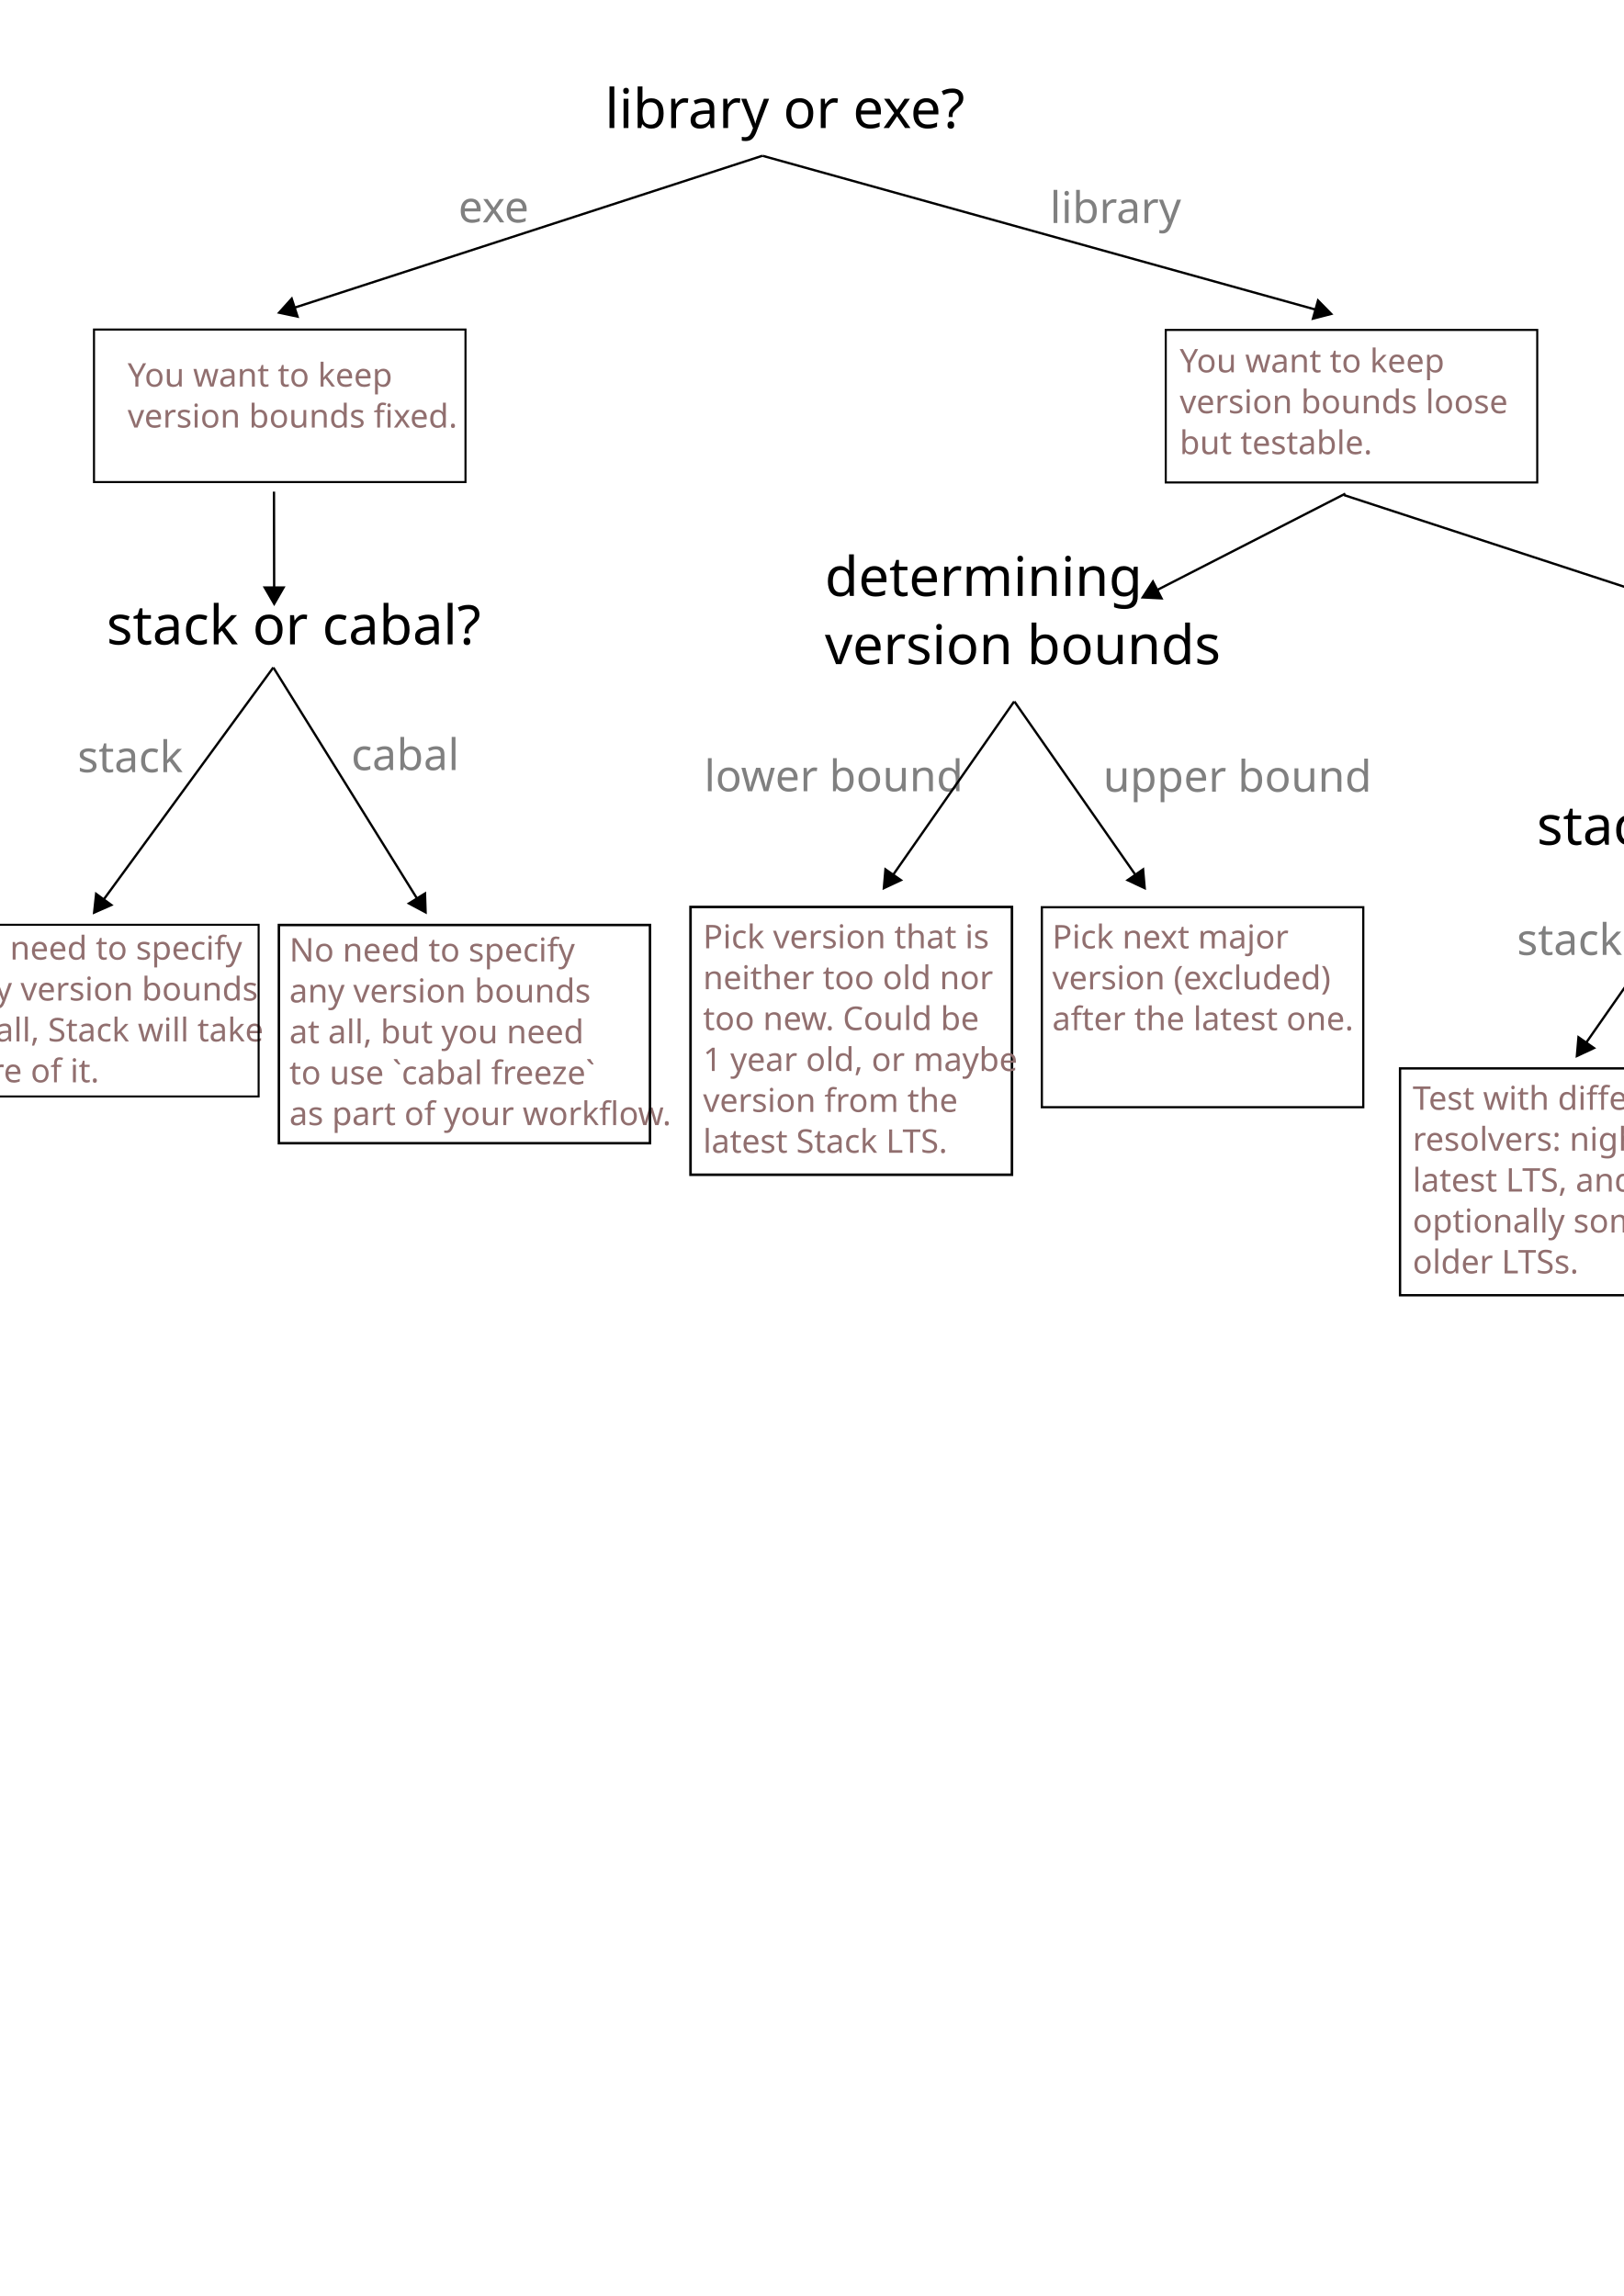
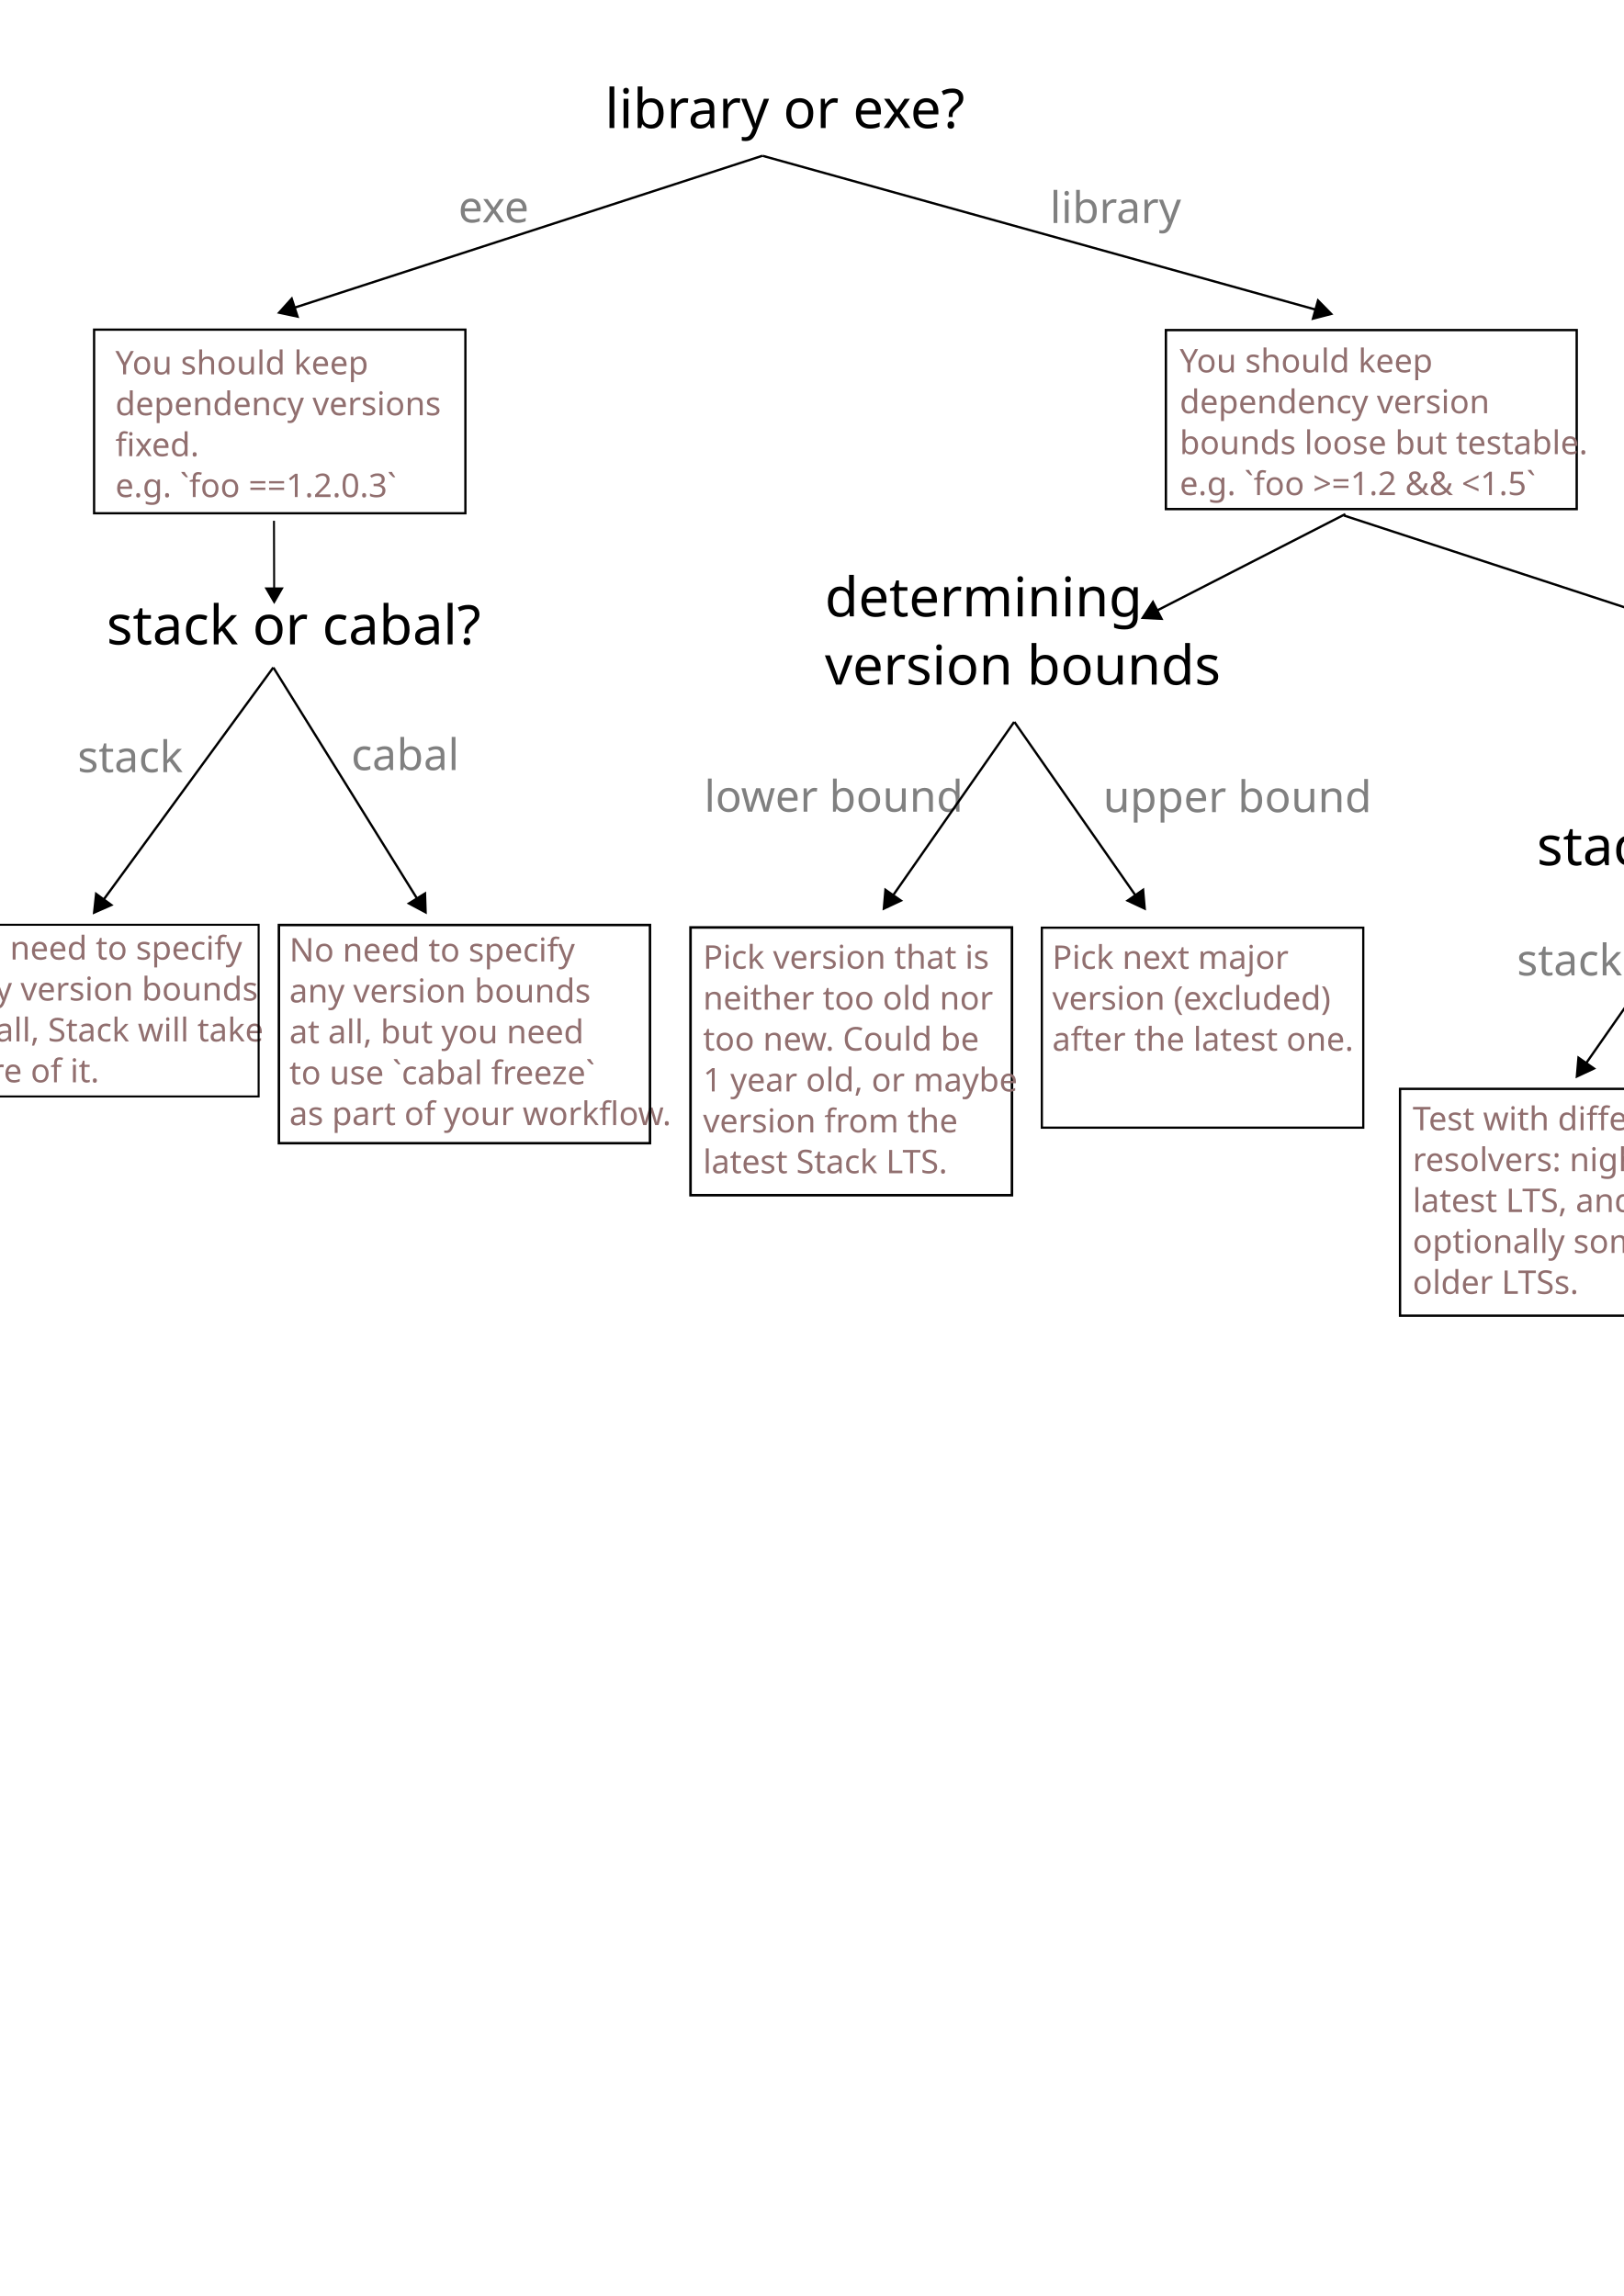
<svg xmlns="http://www.w3.org/2000/svg" width="210mm" height="297mm" viewBox="0 0 210 297" version="1.1" id="svg5">
  <defs id="defs2">
    <marker style="overflow:visible" id="marker85626" refX="0.0" refY="0.0" orient="auto">
      <path transform="scale(0.8)" style="fill-rule:evenodd;fill:context-stroke;stroke:context-stroke;stroke-width:1.0pt" d="M 5.77,0.0 L -2.88,5.0 L -2.88,-5.0 L 5.77,0.0 z " id="path85624" />
    </marker>
    <marker style="overflow:visible" id="TriangleOutL" refX="0.0" refY="0.0" orient="auto">
      <path transform="scale(0.8)" style="fill-rule:evenodd;fill:context-stroke;stroke:context-stroke;stroke-width:1.0pt" d="M 5.77,0.0 L -2.88,5.0 L -2.88,-5.0 L 5.77,0.0 z " id="path11861" />
    </marker>
    <marker style="overflow:visible" id="marker11989" refX="0.0" refY="0.0" orient="auto">
      <path transform="scale(-0.8)" style="fill-rule:evenodd;fill:context-stroke;stroke:context-stroke;stroke-width:1.0pt" d="M 5.77,0.0 L -2.88,5.0 L -2.88,-5.0 L 5.77,0.0 z " id="path11987" />
    </marker>
    <marker style="overflow:visible" id="TriangleInL" refX="0.0" refY="0.0" orient="auto">
      <path transform="scale(-0.8)" style="fill-rule:evenodd;fill:context-stroke;stroke:context-stroke;stroke-width:1.0pt" d="M 5.77,0.0 L -2.88,5.0 L -2.88,-5.0 L 5.77,0.0 z " id="path11852" />
    </marker>
  </defs>
  <g id="layer1">
    <text xml:space="preserve" style="font-style:normal;font-weight:normal;font-size:7.056px;line-height:1.25;font-family:sans-serif;fill:#000000;fill-opacity:1;stroke:none;stroke-width:0.265" x="78.234" y="16.559" id="text2594">
      <tspan id="tspan2592" style="font-size:7.056px;stroke-width:0.265" x="78.234" y="16.559">library or exe?</tspan>
    </text>
    <path style="fill:none;stroke:#000000;stroke-width:0.3;stroke-linecap:butt;stroke-linejoin:miter;stroke-opacity:1;stroke-miterlimit:4;stroke-dasharray:none;marker-end:url(#TriangleOutL)" d="M 98.604,20.149 37.437,40.011" id="path11715" />
    <text xml:space="preserve" style="font-style:normal;font-weight:normal;font-size:5.644px;line-height:1.25;font-family:sans-serif;fill:#808080;fill-opacity:1;stroke:none;stroke-width:0.265" x="59.276" y="28.768" id="text12124">
      <tspan id="tspan12122" style="font-size:5.644px;stroke-width:0.265;fill:#808080" x="59.276" y="28.768">exe</tspan>
    </text>
    <path style="fill:none;stroke:#000000;stroke-width:0.3;stroke-linecap:butt;stroke-linejoin:miter;stroke-miterlimit:4;stroke-dasharray:none;stroke-opacity:1;marker-end:url(#TriangleOutL)" d="M 98.631,20.155 170.814,40.232" id="path14856" />
    <text xml:space="preserve" style="font-style:normal;font-weight:normal;font-size:7.056px;line-height:1.25;font-family:sans-serif;fill:#000000;fill-opacity:1;stroke:none;stroke-width:0.265" x="13.782" y="83.352" id="text15267">
      <tspan id="tspan15265" style="font-size:7.056px;stroke-width:0.265" x="13.782" y="83.352">stack or cabal?</tspan>
    </text>
    <path style="fill:none;stroke:#000000;stroke-width:0.3;stroke-linecap:butt;stroke-linejoin:miter;stroke-miterlimit:4;stroke-dasharray:none;stroke-opacity:1;marker-end:url(#TriangleOutL)" d="M 35.346,86.343 13.002,116.916" id="path18185" />
    <path style="fill:none;stroke:#000000;stroke-width:0.3;stroke-linecap:butt;stroke-linejoin:miter;stroke-miterlimit:4;stroke-dasharray:none;stroke-opacity:1;marker-end:url(#TriangleOutL)" d="M 35.359,86.352 54.302,116.818" id="path23231" />
    <text xml:space="preserve" style="font-style:normal;font-weight:normal;font-size:5.644px;line-height:1.25;font-family:sans-serif;fill:#808080;fill-opacity:1;stroke:none;stroke-width:0.265" x="10.031" y="99.881" id="text23239">
      <tspan id="tspan23237" style="font-size:5.644px;fill:#808080;stroke-width:0.265" x="10.031" y="99.881">stack</tspan>
    </text>
    <text xml:space="preserve" style="font-style:normal;font-weight:normal;font-size:4.233px;line-height:1.25;font-family:sans-serif;fill:#916f6f;fill-opacity:1;stroke:none;stroke-width:0.265" x="-5.597" y="124.127" id="text24797">
      <tspan style="font-size:4.233px;fill:#916f6f;stroke-width:0.265" x="-5.597" y="124.127" id="tspan34519">No need to specify</tspan>
      <tspan style="font-size:4.233px;fill:#916f6f;stroke-width:0.265" x="-5.597" y="129.418" id="tspan34523">any version bounds</tspan>
      <tspan style="font-size:4.233px;fill:#916f6f;stroke-width:0.265" x="-5.597" y="134.71" id="tspan42005">at all, Stack will take</tspan>
      <tspan style="font-size:4.233px;fill:#916f6f;stroke-width:0.265" x="-5.597" y="140.002" id="tspan162962">care of it.</tspan>
    </text>
    <text xml:space="preserve" style="font-style:normal;font-weight:normal;font-size:4.233px;line-height:1.25;font-family:sans-serif;fill:#916f6f;fill-opacity:1;stroke:none;stroke-width:0.265" x="37.431" y="124.374" id="text43533">
      <tspan style="font-size:4.233px;fill:#916f6f;stroke-width:0.265" x="37.431" y="124.374" id="tspan43527">No need to specify</tspan>
      <tspan style="font-size:4.233px;fill:#916f6f;stroke-width:0.265" x="37.431" y="129.666" id="tspan43529">any version bounds</tspan>
      <tspan style="font-size:4.233px;fill:#916f6f;stroke-width:0.265" x="37.431" y="134.957" id="tspan43531">at all, but you need</tspan>
      <tspan style="font-size:4.233px;fill:#916f6f;stroke-width:0.265" x="37.431" y="140.249" id="tspan48815">to use `cabal freeze`</tspan>
      <tspan style="font-size:4.233px;fill:#916f6f;stroke-width:0.265" x="37.431" y="145.54" id="tspan48817">as part of your workflow.</tspan>
    </text>
    <text xml:space="preserve" style="font-style:normal;font-weight:normal;font-size:5.644px;line-height:1.25;font-family:sans-serif;fill:#808080;fill-opacity:1;stroke:none;stroke-width:0.265" x="45.426" y="99.612" id="text62419">
      <tspan id="tspan62417" style="font-size:5.644px;fill:#808080;stroke-width:0.265" x="45.426" y="99.612">cabal</tspan>
    </text>
    <text xml:space="preserve" style="font-style:normal;font-weight:normal;font-size:5.644px;line-height:1.25;font-family:sans-serif;fill:#808080;fill-opacity:1;stroke:none;stroke-width:0.265" x="135.782" y="28.844" id="text64568">
      <tspan id="tspan64566" style="font-size:5.644px;fill:#808080;stroke-width:0.265" x="135.782" y="28.844">library</tspan>
    </text>
    <rect style="fill:none;stroke:#000000;stroke-width:0.26;stroke-miterlimit:4;stroke-dasharray:none" id="rect68363" width="40.359" height="22.209" x="-6.909" y="119.624" />
    <rect style="fill:none;stroke:#000000;stroke-width:0.32;stroke-miterlimit:4;stroke-dasharray:none" id="rect68467" width="47.995" height="28.227" x="36.07" y="119.653" />
-     <rect style="fill:none;stroke:#000000;stroke-width:0.267;stroke-miterlimit:4;stroke-dasharray:none" id="rect68469" width="48.047" height="19.73" x="12.157" y="42.628" />
-     <text xml:space="preserve" style="font-style:normal;font-weight:normal;font-size:4.233px;line-height:1.25;font-family:sans-serif;fill:#916f6f;fill-opacity:1;stroke:none;stroke-width:0.265" x="16.506" y="50.009" id="text68481">
-       <tspan style="font-size:4.233px;fill:#916f6f;stroke-width:0.265" x="16.506" y="50.009" id="tspan68479">You want to keep</tspan>
-       <tspan style="font-size:4.233px;fill:#916f6f;stroke-width:0.265" x="16.506" y="55.301" id="tspan76933">version bounds fixed.</tspan>
+     <rect style="fill:none;stroke:#000000;stroke-width:0.293;stroke-miterlimit:4;stroke-dasharray:none" id="rect68469" width="48.021" height="23.752" x="12.17" y="42.641" />
+     <text xml:space="preserve" style="font-style:normal;font-weight:normal;font-size:4.233px;line-height:1.25;font-family:sans-serif;fill:#916f6f;fill-opacity:1;stroke:none;stroke-width:0.265" x="14.919" y="48.422" id="text68481">
+       <tspan style="font-size:4.233px;fill:#916f6f;stroke-width:0.265" x="14.919" y="48.422" id="tspan68479">You should keep</tspan>
+       <tspan style="font-size:4.233px;fill:#916f6f;stroke-width:0.265" x="14.919" y="53.713" id="tspan76933">dependency versions</tspan>
+       <tspan style="font-size:4.233px;fill:#916f6f;stroke-width:0.265" x="14.919" y="59.005" id="tspan234823">fixed.</tspan>
+       <tspan style="font-size:4.233px;fill:#916f6f;stroke-width:0.265" x="14.919" y="64.297" id="tspan256537">e.g. `foo ==1.2.0.3`</tspan>
    </text>
-     <path style="fill:none;stroke:#000000;stroke-width:0.3;stroke-linecap:butt;stroke-linejoin:miter;stroke-miterlimit:4;stroke-dasharray:none;stroke-opacity:1;marker-end:url(#TriangleOutL)" d="m 35.434,63.601 0.025,13.101" id="path78071" />
-     <rect style="fill:none;stroke:#000000;stroke-width:0.267;stroke-miterlimit:4;stroke-dasharray:none" id="rect78247" width="48.047" height="19.73" x="150.771" y="42.678" />
+     <path style="fill:none;stroke:#000000;stroke-width:0.253;stroke-linecap:butt;stroke-linejoin:miter;stroke-miterlimit:4;stroke-dasharray:none;stroke-opacity:1;marker-end:url(#TriangleOutL)" d="m 35.434,67.368 0.025,9.334" id="path78071" />
+     <rect style="fill:none;stroke:#000000;stroke-width:0.305;stroke-miterlimit:4;stroke-dasharray:none" id="rect78247" width="53.132" height="23.155" x="150.79" y="42.697" />
    <text xml:space="preserve" style="font-style:normal;font-weight:normal;font-size:4.233px;line-height:1.25;font-family:sans-serif;fill:#916f6f;fill-opacity:1;stroke:none;stroke-width:0.265" x="152.574" y="48.161" id="text78255">
-       <tspan style="font-size:4.233px;fill:#916f6f;stroke-width:0.265" x="152.574" y="48.161" id="tspan78249">You want to keep</tspan>
-       <tspan style="font-size:4.233px;fill:#916f6f;stroke-width:0.265" x="152.574" y="53.452" id="tspan78253">version bounds loose</tspan>
-       <tspan style="font-size:4.233px;fill:#916f6f;stroke-width:0.265" x="152.574" y="58.744" id="tspan82937">but testable.</tspan>
+       <tspan style="font-size:4.233px;fill:#916f6f;stroke-width:0.265" x="152.574" y="48.161" id="tspan78249">You should keep</tspan>
+       <tspan style="font-size:4.233px;fill:#916f6f;stroke-width:0.265" x="152.574" y="53.452" id="tspan78253">dependency version</tspan>
+       <tspan style="font-size:4.233px;fill:#916f6f;stroke-width:0.265" x="152.574" y="58.744" id="tspan82937">bounds loose but testable.</tspan>
+       <tspan style="font-size:4.233px;fill:#916f6f;stroke-width:0.265" x="152.574" y="64.036" id="tspan267537">e.g. `foo &gt;=1.2 &amp;&amp; &lt;1.5`</tspan>
    </text>
-     <text xml:space="preserve" style="font-style:normal;font-weight:normal;font-size:5.644px;line-height:1.25;font-family:sans-serif;fill:#808080;fill-opacity:1;stroke:none;stroke-width:0.265" x="91.073" y="102.349" id="text87548">
-       <tspan id="tspan87546" style="font-size:5.644px;fill:#808080;stroke-width:0.265" x="91.073" y="102.349">lower bound</tspan>
+     <text xml:space="preserve" style="font-style:normal;font-weight:normal;font-size:5.644px;line-height:1.25;font-family:sans-serif;fill:#808080;fill-opacity:1;stroke:none;stroke-width:0.265" x="91.073" y="104.995" id="text87548">
+       <tspan id="tspan87546" style="font-size:5.644px;fill:#808080;stroke-width:0.265" x="91.073" y="104.995">lower bound</tspan>
    </text>
-     <text xml:space="preserve" style="font-style:normal;font-weight:normal;font-size:5.644px;line-height:1.25;font-family:sans-serif;fill:#808080;fill-opacity:1;stroke:none;stroke-width:0.265" x="142.673" y="102.405" id="text89358">
-       <tspan id="tspan89356" style="font-size:5.644px;fill:#808080;stroke-width:0.265" x="142.673" y="102.405">upper bound</tspan>
+     <text xml:space="preserve" style="font-style:normal;font-weight:normal;font-size:5.644px;line-height:1.25;font-family:sans-serif;fill:#808080;fill-opacity:1;stroke:none;stroke-width:0.265" x="142.673" y="105.05" id="text89358">
+       <tspan id="tspan89356" style="font-size:5.644px;fill:#808080;stroke-width:0.265" x="142.673" y="105.05">upper bound</tspan>
    </text>
-     <rect style="fill:none;stroke:#000000;stroke-width:0.33;stroke-miterlimit:4;stroke-dasharray:none" id="rect93164" width="41.571" height="34.637" x="89.308" y="117.323" />
-     <text xml:space="preserve" style="font-style:normal;font-weight:normal;font-size:4.233px;line-height:1.25;font-family:sans-serif;fill:#916f6f;fill-opacity:1;stroke:none;stroke-width:0.265" x="90.928" y="122.661" id="text93172">
-       <tspan style="font-size:4.233px;fill:#916f6f;stroke-width:0.265" x="90.928" y="122.661" id="tspan117083">Pick version that is</tspan>
-       <tspan style="font-size:4.233px;fill:#916f6f;stroke-width:0.265" x="90.928" y="127.952" id="tspan127613">neither too old nor</tspan>
-       <tspan style="font-size:4.233px;fill:#916f6f;stroke-width:0.265" x="90.928" y="133.244" id="tspan207515">too new. Could be</tspan>
-       <tspan style="font-size:4.233px;fill:#916f6f;stroke-width:0.265" x="90.928" y="138.536" id="tspan207523">1 year old, or maybe</tspan>
-       <tspan style="font-size:4.233px;fill:#916f6f;stroke-width:0.265" x="90.928" y="143.827" id="tspan207527">version from the</tspan>
-       <tspan style="font-size:4.233px;fill:#916f6f;stroke-width:0.265" x="90.928" y="149.119" id="tspan138011">latest Stack LTS.</tspan>
+     <rect style="fill:none;stroke:#000000;stroke-width:0.33;stroke-miterlimit:4;stroke-dasharray:none" id="rect93164" width="41.571" height="34.637" x="89.308" y="119.969" />
+     <text xml:space="preserve" style="font-style:normal;font-weight:normal;font-size:4.233px;line-height:1.25;font-family:sans-serif;fill:#916f6f;fill-opacity:1;stroke:none;stroke-width:0.265" x="90.928" y="125.306" id="text93172">
+       <tspan style="font-size:4.233px;fill:#916f6f;stroke-width:0.265" x="90.928" y="125.306" id="tspan117083">Pick version that is</tspan>
+       <tspan style="font-size:4.233px;fill:#916f6f;stroke-width:0.265" x="90.928" y="130.598" id="tspan127613">neither too old nor</tspan>
+       <tspan style="font-size:4.233px;fill:#916f6f;stroke-width:0.265" x="90.928" y="135.89" id="tspan207515">too new. Could be</tspan>
+       <tspan style="font-size:4.233px;fill:#916f6f;stroke-width:0.265" x="90.928" y="141.181" id="tspan207523">1 year old, or maybe</tspan>
+       <tspan style="font-size:4.233px;fill:#916f6f;stroke-width:0.265" x="90.928" y="146.473" id="tspan207527">version from the</tspan>
+       <tspan style="font-size:4.233px;fill:#916f6f;stroke-width:0.265" x="90.928" y="151.765" id="tspan138011">latest Stack LTS.</tspan>
    </text>
-     <rect style="fill:none;stroke:#000000;stroke-width:0.285;stroke-miterlimit:4;stroke-dasharray:none" id="rect139731" width="41.571" height="25.867" x="134.746" y="117.356" />
-     <text xml:space="preserve" style="font-style:normal;font-weight:normal;font-size:4.233px;line-height:1.25;font-family:sans-serif;fill:#916f6f;fill-opacity:1;stroke:none;stroke-width:0.265" x="136.098" y="122.682" id="text139743">
-       <tspan style="font-size:4.233px;fill:#916f6f;stroke-width:0.265" x="136.098" y="122.682" id="tspan139741">Pick next major</tspan>
-       <tspan style="font-size:4.233px;fill:#916f6f;stroke-width:0.265" x="136.098" y="127.974" id="tspan147800">version (excluded)</tspan>
-       <tspan style="font-size:4.233px;fill:#916f6f;stroke-width:0.265" x="136.098" y="133.266" id="tspan156840">after the latest one.</tspan>
+     <rect style="fill:none;stroke:#000000;stroke-width:0.285;stroke-miterlimit:4;stroke-dasharray:none" id="rect139731" width="41.571" height="25.867" x="134.746" y="120.002" />
+     <text xml:space="preserve" style="font-style:normal;font-weight:normal;font-size:4.233px;line-height:1.25;font-family:sans-serif;fill:#916f6f;fill-opacity:1;stroke:none;stroke-width:0.265" x="136.098" y="125.328" id="text139743">
+       <tspan style="font-size:4.233px;fill:#916f6f;stroke-width:0.265" x="136.098" y="125.328" id="tspan139741">Pick next major</tspan>
+       <tspan style="font-size:4.233px;fill:#916f6f;stroke-width:0.265" x="136.098" y="130.62" id="tspan147800">version (excluded)</tspan>
+       <tspan style="font-size:4.233px;fill:#916f6f;stroke-width:0.265" x="136.098" y="135.911" id="tspan156840">after the latest one.</tspan>
    </text>
-     <path style="fill:none;stroke:#000000;stroke-width:0.3;stroke-linecap:butt;stroke-linejoin:miter;stroke-miterlimit:4;stroke-dasharray:none;stroke-opacity:1;marker-end:url(#TriangleOutL)" d="M 173.998,63.855 149.043,76.635" id="path145616" />
-     <text xml:space="preserve" style="font-style:normal;font-weight:normal;font-size:7.056px;line-height:1.25;font-family:sans-serif;fill:#000000;fill-opacity:1;stroke:none;stroke-width:0.265" x="106.684" y="77.087" id="text199852">
-       <tspan id="tspan199850" style="font-size:7.056px;stroke-width:0.265" x="106.684" y="77.087">determining</tspan>
-       <tspan style="font-size:7.056px;stroke-width:0.265" x="106.684" y="85.907" id="tspan202666">version bounds</tspan>
+     <path style="fill:none;stroke:#000000;stroke-width:0.3;stroke-linecap:butt;stroke-linejoin:miter;stroke-miterlimit:4;stroke-dasharray:none;stroke-opacity:1;marker-end:url(#TriangleOutL)" d="M 173.998,66.5 149.043,79.281" id="path145616" />
+     <text xml:space="preserve" style="font-style:normal;font-weight:normal;font-size:7.056px;line-height:1.25;font-family:sans-serif;fill:#000000;fill-opacity:1;stroke:none;stroke-width:0.265" x="106.684" y="79.733" id="text199852">
+       <tspan id="tspan199850" style="font-size:7.056px;stroke-width:0.265" x="106.684" y="79.733">determining</tspan>
+       <tspan style="font-size:7.056px;stroke-width:0.265" x="106.684" y="88.553" id="tspan202666">version bounds</tspan>
    </text>
-     <path style="fill:none;stroke:#000000;stroke-width:0.3;stroke-linecap:butt;stroke-linejoin:miter;stroke-miterlimit:4;stroke-dasharray:none;stroke-opacity:1;marker-end:url(#TriangleOutL)" d="m 131.162,90.741 -16.046,22.991" id="path205128" />
-     <path style="fill:none;stroke:#000000;stroke-width:0.3;stroke-linecap:butt;stroke-linejoin:miter;stroke-miterlimit:4;stroke-dasharray:none;stroke-opacity:1;marker-end:url(#TriangleOutL)" d="m 131.197,90.741 16.046,22.991" id="path205271" />
-     <path style="fill:none;stroke:#000000;stroke-width:0.3;stroke-linecap:butt;stroke-linejoin:miter;stroke-miterlimit:4;stroke-dasharray:none;stroke-opacity:1;marker-end:url(#TriangleOutL)" d="m 173.825,64.042 42.251,13.823" id="path215537" />
-     <text xml:space="preserve" style="font-style:normal;font-weight:normal;font-size:7.056px;line-height:1.25;font-family:sans-serif;fill:#000000;fill-opacity:1;stroke:none;stroke-width:0.265" x="210.383" y="86.984" id="text215547">
-       <tspan style="font-size:7.056px;stroke-width:0.265" x="210.383" y="86.984" id="tspan215545">testing</tspan>
+     <path style="fill:none;stroke:#000000;stroke-width:0.3;stroke-linecap:butt;stroke-linejoin:miter;stroke-miterlimit:4;stroke-dasharray:none;stroke-opacity:1;marker-end:url(#TriangleOutL)" d="m 131.162,93.387 -16.046,22.991" id="path205128" />
+     <path style="fill:none;stroke:#000000;stroke-width:0.3;stroke-linecap:butt;stroke-linejoin:miter;stroke-miterlimit:4;stroke-dasharray:none;stroke-opacity:1;marker-end:url(#TriangleOutL)" d="m 131.197,93.387 16.046,22.991" id="path205271" />
+     <path style="fill:none;stroke:#000000;stroke-width:0.3;stroke-linecap:butt;stroke-linejoin:miter;stroke-miterlimit:4;stroke-dasharray:none;stroke-opacity:1;marker-end:url(#TriangleOutL)" d="m 173.825,66.687 42.251,13.823" id="path215537" />
+     <text xml:space="preserve" style="font-style:normal;font-weight:normal;font-size:7.056px;line-height:1.25;font-family:sans-serif;fill:#000000;fill-opacity:1;stroke:none;stroke-width:0.265" x="210.383" y="89.63" id="text215547">
+       <tspan style="font-size:7.056px;stroke-width:0.265" x="210.383" y="89.63" id="tspan215545">testing</tspan>
    </text>
-     <path style="fill:none;stroke:#000000;stroke-width:0.3;stroke-linecap:butt;stroke-linejoin:miter;stroke-miterlimit:4;stroke-dasharray:none;stroke-opacity:1;marker-end:url(#TriangleOutL)" d="m 220.795,112.457 -16.046,22.991" id="path220435" />
-     <path style="fill:none;stroke:#000000;stroke-width:0.3;stroke-linecap:butt;stroke-linejoin:miter;stroke-miterlimit:4;stroke-dasharray:none;stroke-opacity:1;marker-end:url(#TriangleOutL)" d="m 220.795,112.457 16.046,22.991" id="path220441" />
-     <text xml:space="preserve" style="font-style:normal;font-weight:normal;font-size:5.644px;line-height:1.25;font-family:sans-serif;fill:#808080;fill-opacity:1;stroke:none;stroke-width:0.265" x="196.189" y="123.522" id="text220529">
-       <tspan id="tspan220527" style="font-size:5.644px;fill:#808080;stroke-width:0.265" x="196.189" y="123.522">stack</tspan>
+     <path style="fill:none;stroke:#000000;stroke-width:0.3;stroke-linecap:butt;stroke-linejoin:miter;stroke-miterlimit:4;stroke-dasharray:none;stroke-opacity:1;marker-end:url(#TriangleOutL)" d="m 220.795,115.103 -16.046,22.991" id="path220435" />
+     <path style="fill:none;stroke:#000000;stroke-width:0.3;stroke-linecap:butt;stroke-linejoin:miter;stroke-miterlimit:4;stroke-dasharray:none;stroke-opacity:1;marker-end:url(#TriangleOutL)" d="m 220.795,115.103 16.046,22.991" id="path220441" />
+     <text xml:space="preserve" style="font-style:normal;font-weight:normal;font-size:5.644px;line-height:1.25;font-family:sans-serif;fill:#808080;fill-opacity:1;stroke:none;stroke-width:0.265" x="196.189" y="126.168" id="text220529">
+       <tspan id="tspan220527" style="font-size:5.644px;fill:#808080;stroke-width:0.265" x="196.189" y="126.168">stack</tspan>
    </text>
-     <text xml:space="preserve" style="font-style:normal;font-weight:normal;font-size:5.644px;line-height:1.25;font-family:sans-serif;fill:#808080;fill-opacity:1;stroke:none;stroke-width:0.265" x="231.938" y="123.063" id="text220533">
-       <tspan id="tspan220531" style="font-size:5.644px;fill:#808080;stroke-width:0.265" x="231.938" y="123.063">cabal</tspan>
+     <text xml:space="preserve" style="font-style:normal;font-weight:normal;font-size:5.644px;line-height:1.25;font-family:sans-serif;fill:#808080;fill-opacity:1;stroke:none;stroke-width:0.265" x="231.938" y="125.709" id="text220533">
+       <tspan id="tspan220531" style="font-size:5.644px;fill:#808080;stroke-width:0.265" x="231.938" y="125.709">cabal</tspan>
    </text>
-     <rect style="fill:none;stroke:#000000;stroke-width:0.303;stroke-miterlimit:4;stroke-dasharray:none" id="rect220615" width="41.597" height="29.34" x="181.073" y="138.204" />
-     <text xml:space="preserve" style="font-style:normal;font-weight:normal;font-size:4.233px;line-height:1.25;font-family:sans-serif;fill:#916f6f;fill-opacity:1;stroke:none;stroke-width:0.265" x="182.705" y="143.554" id="text220629">
-       <tspan style="font-size:4.233px;fill:#916f6f;stroke-width:0.265" x="182.705" y="143.554" id="tspan220627">Test with different</tspan>
-       <tspan style="font-size:4.233px;fill:#916f6f;stroke-width:0.265" x="182.705" y="148.846" id="tspan224687">resolvers: nightly,</tspan>
-       <tspan style="font-size:4.233px;fill:#916f6f;stroke-width:0.265" x="182.705" y="154.138" id="tspan224689">latest LTS, and</tspan>
-       <tspan style="font-size:4.233px;fill:#916f6f;stroke-width:0.265" x="182.705" y="159.429" id="tspan224691">optionally some</tspan>
-       <tspan style="font-size:4.233px;fill:#916f6f;stroke-width:0.265" x="182.705" y="164.721" id="tspan224693">older LTSs.</tspan>
+     <rect style="fill:none;stroke:#000000;stroke-width:0.303;stroke-miterlimit:4;stroke-dasharray:none" id="rect220615" width="41.597" height="29.34" x="181.073" y="140.85" />
+     <text xml:space="preserve" style="font-style:normal;font-weight:normal;font-size:4.233px;line-height:1.25;font-family:sans-serif;fill:#916f6f;fill-opacity:1;stroke:none;stroke-width:0.265" x="182.705" y="146.2" id="text220629">
+       <tspan style="font-size:4.233px;fill:#916f6f;stroke-width:0.265" x="182.705" y="146.2" id="tspan220627">Test with different</tspan>
+       <tspan style="font-size:4.233px;fill:#916f6f;stroke-width:0.265" x="182.705" y="151.492" id="tspan224687">resolvers: nightly,</tspan>
+       <tspan style="font-size:4.233px;fill:#916f6f;stroke-width:0.265" x="182.705" y="156.784" id="tspan224689">latest LTS, and</tspan>
+       <tspan style="font-size:4.233px;fill:#916f6f;stroke-width:0.265" x="182.705" y="162.075" id="tspan224691">optionally some</tspan>
+       <tspan style="font-size:4.233px;fill:#916f6f;stroke-width:0.265" x="182.705" y="167.367" id="tspan224693">older LTSs.</tspan>
    </text>
-     <rect style="fill:none;stroke:#000000;stroke-width:0.246;stroke-miterlimit:4;stroke-dasharray:none" id="rect226839" width="41.655" height="19.267" x="225.671" y="138.227" />
-     <text xml:space="preserve" style="font-style:normal;font-weight:normal;font-size:4.233px;line-height:1.25;font-family:sans-serif;fill:#916f6f;fill-opacity:1;stroke:none;stroke-width:0.265" x="227.332" y="143.606" id="text226851">
-       <tspan style="font-size:4.233px;fill:#916f6f;stroke-width:0.265" x="227.332" y="143.606" id="tspan226849">Use `index-state` to</tspan>
-       <tspan style="font-size:4.233px;fill:#916f6f;stroke-width:0.265" x="227.332" y="148.898" id="tspan231935">test with older</tspan>
-       <tspan style="font-size:4.233px;fill:#916f6f;stroke-width:0.265" x="227.332" y="154.189" id="tspan231937">versions.</tspan>
+     <rect style="fill:none;stroke:#000000;stroke-width:0.246;stroke-miterlimit:4;stroke-dasharray:none" id="rect226839" width="41.655" height="19.267" x="225.671" y="140.873" />
+     <text xml:space="preserve" style="font-style:normal;font-weight:normal;font-size:4.233px;line-height:1.25;font-family:sans-serif;fill:#916f6f;fill-opacity:1;stroke:none;stroke-width:0.265" x="227.332" y="146.252" id="text226851">
+       <tspan style="font-size:4.233px;fill:#916f6f;stroke-width:0.265" x="227.332" y="146.252" id="tspan226849">Use `index-state` to</tspan>
+       <tspan style="font-size:4.233px;fill:#916f6f;stroke-width:0.265" x="227.332" y="151.544" id="tspan231935">test with older</tspan>
+       <tspan style="font-size:4.233px;fill:#916f6f;stroke-width:0.265" x="227.332" y="156.835" id="tspan231937">versions.</tspan>
    </text>
-     <text xml:space="preserve" style="font-style:normal;font-weight:normal;font-size:7.056px;line-height:1.25;font-family:sans-serif;fill:#000000;fill-opacity:1;stroke:none;stroke-width:0.265" x="198.758" y="109.268" id="text234363">
-       <tspan id="tspan234361" style="font-size:7.056px;stroke-width:0.265" x="198.758" y="109.268">stack or cabal?</tspan>
+     <text xml:space="preserve" style="font-style:normal;font-weight:normal;font-size:7.056px;line-height:1.25;font-family:sans-serif;fill:#000000;fill-opacity:1;stroke:none;stroke-width:0.265" x="198.758" y="111.914" id="text234363">
+       <tspan id="tspan234361" style="font-size:7.056px;stroke-width:0.265" x="198.758" y="111.914">stack or cabal?</tspan>
    </text>
-     <path style="fill:none;stroke:#000000;stroke-width:0.3;stroke-linecap:butt;stroke-linejoin:miter;stroke-miterlimit:4;stroke-dasharray:none;stroke-opacity:1;marker-end:url(#TriangleOutL)" d="m 220.41,89.518 0.025,13.101" id="path234365" />
+     <path style="fill:none;stroke:#000000;stroke-width:0.3;stroke-linecap:butt;stroke-linejoin:miter;stroke-miterlimit:4;stroke-dasharray:none;stroke-opacity:1;marker-end:url(#TriangleOutL)" d="m 220.41,92.163 0.025,13.101" id="path234365" />
  </g>
</svg>
